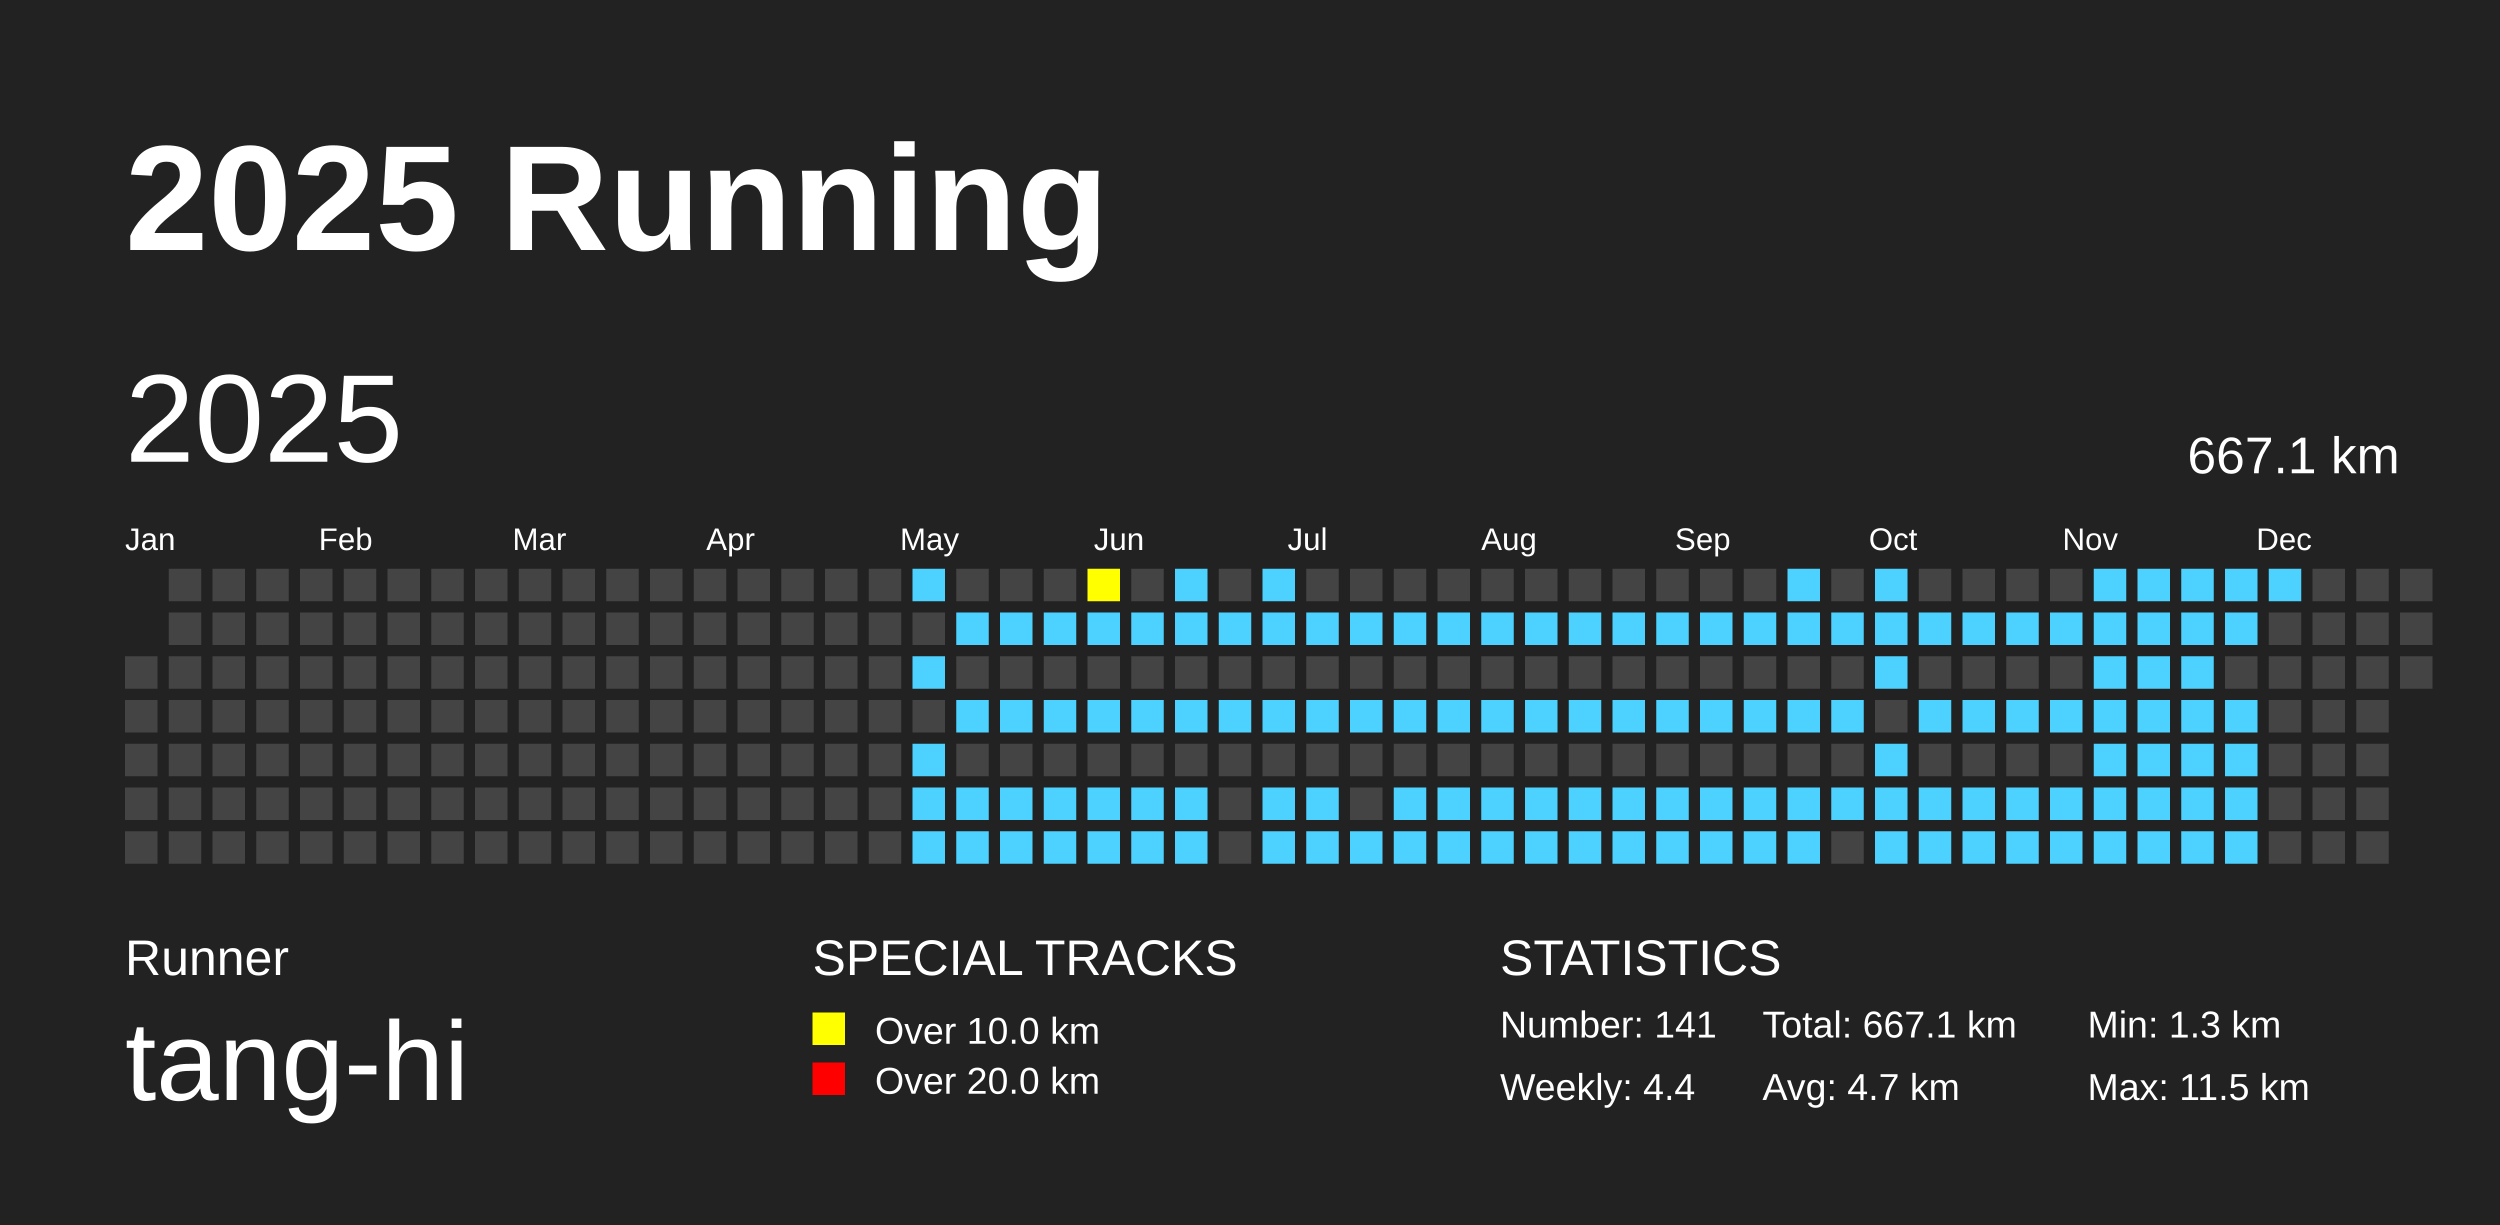
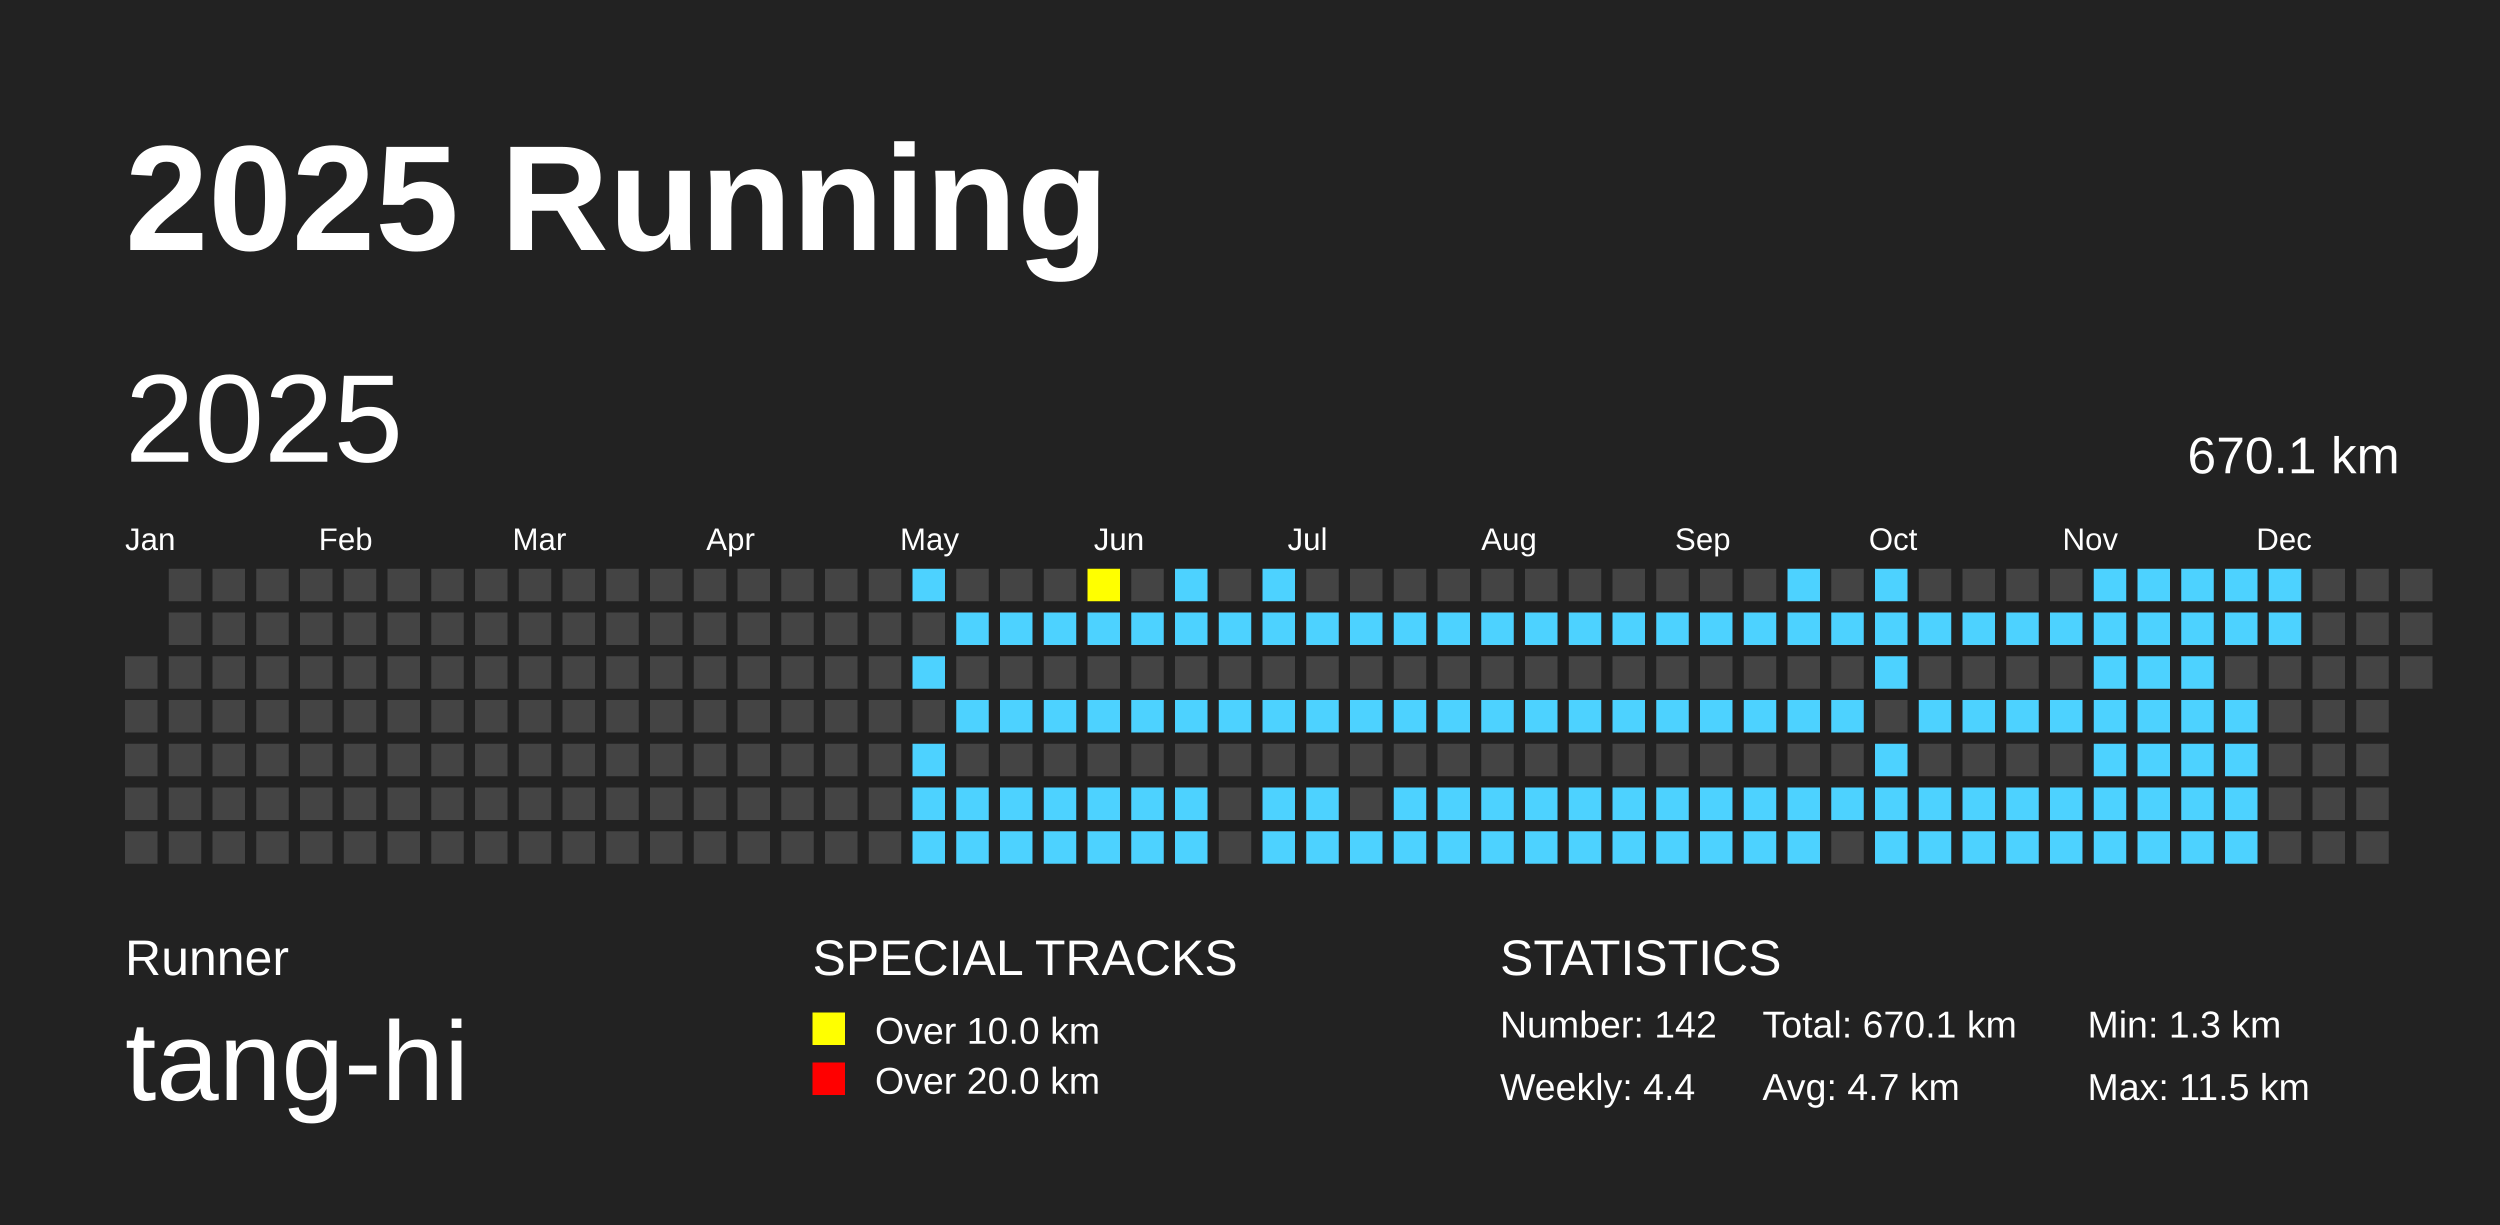
<svg xmlns="http://www.w3.org/2000/svg" baseProfile="full" height="98mm" version="1.1" viewBox="0,0,200,98" width="200mm">
  <defs />
  <rect fill="#222222" height="98" width="200" x="0" y="0" />
  <text fill="#FFFFFF" style="font-size:12px; font-family:Arial; font-weight:bold;" x="10" y="20">2025 Running</text>
  <text fill="#FFFFFF" style="font-size:4px; font-family:Arial" x="10" y="78">Runner</text>
  <text fill="#FFFFFF" style="font-size:9px; font-family:Arial" x="10" y="88">tang-hi</text>
  <text fill="#FFFFFF" style="font-size:4px; font-family:Arial" x="65" y="78">SPECIAL TRACKS</text>
  <rect fill="yellow" height="2.6" width="2.6" x="65" y="81" />
  <text fill="#FFFFFF" style="font-size:3px; font-family:Arial" x="70" y="83.5">Over 10.0 km</text>
  <rect fill="red" height="2.6" width="2.6" x="65" y="85" />
  <text fill="#FFFFFF" style="font-size:3px; font-family:Arial" x="70" y="87.5">Over 20.0 km</text>
  <text fill="#FFFFFF" style="font-size:4px; font-family:Arial" x="120" y="78">STATISTICS</text>
-   <text fill="#FFFFFF" style="font-size:3px; font-family:Arial" x="120" y="83">Number: 141</text>
+   <text fill="#FFFFFF" style="font-size:3px; font-family:Arial" x="120" y="83">Number: 142</text>
  <text fill="#FFFFFF" style="font-size:3px; font-family:Arial" x="120" y="88">Weekly: 4.4</text>
-   <text fill="#FFFFFF" style="font-size:3px; font-family:Arial" x="141" y="83">Total: 667.1 km</text>
+   <text fill="#FFFFFF" style="font-size:3px; font-family:Arial" x="141" y="83">Total: 670.1 km</text>
  <text fill="#FFFFFF" style="font-size:3px; font-family:Arial" x="141" y="88">Avg: 4.7 km</text>
  <text fill="#FFFFFF" style="font-size:3px; font-family:Arial" x="167" y="83">Min: 1.3 km</text>
  <text fill="#FFFFFF" style="font-size:3px; font-family:Arial" x="167" y="88">Max: 11.5 km</text>
  <text dominant-baseline="hanging" fill="#FFFFFF" style="font-size:10.0px; font-family:Arial;" x="10" y="30">2025</text>
-   <text dominant-baseline="hanging" fill="#FFFFFF" style="font-size:4.125px; font-family:Arial;" x="175" y="35">667.1 km</text>
+   <text dominant-baseline="hanging" fill="#FFFFFF" style="font-size:4.125px; font-family:Arial;" x="175" y="35">670.1 km</text>
  <text fill="#FFFFFF" style="font-size:2.5px; font-family:Arial" x="10.0" y="44">Jan</text>
  <text fill="#FFFFFF" style="font-size:2.5px; font-family:Arial" x="25.5" y="44">Feb</text>
  <text fill="#FFFFFF" style="font-size:2.5px; font-family:Arial" x="41.0" y="44">Mar</text>
  <text fill="#FFFFFF" style="font-size:2.5px; font-family:Arial" x="56.5" y="44">Apr</text>
  <text fill="#FFFFFF" style="font-size:2.5px; font-family:Arial" x="72.0" y="44">May</text>
  <text fill="#FFFFFF" style="font-size:2.5px; font-family:Arial" x="87.5" y="44">Jun</text>
  <text fill="#FFFFFF" style="font-size:2.5px; font-family:Arial" x="103.0" y="44">Jul</text>
  <text fill="#FFFFFF" style="font-size:2.5px; font-family:Arial" x="118.5" y="44">Aug</text>
  <text fill="#FFFFFF" style="font-size:2.5px; font-family:Arial" x="134.0" y="44">Sep</text>
  <text fill="#FFFFFF" style="font-size:2.5px; font-family:Arial" x="149.5" y="44">Oct</text>
  <text fill="#FFFFFF" style="font-size:2.5px; font-family:Arial" x="165.0" y="44">Nov</text>
  <text fill="#FFFFFF" style="font-size:2.5px; font-family:Arial" x="180.5" y="44">Dec</text>
  <rect fill="#444444" height="2.6" width="2.6" x="10.0" y="52.5" />
  <rect fill="#444444" height="2.6" width="2.6" x="10.0" y="56.0" />
  <rect fill="#444444" height="2.6" width="2.6" x="10.0" y="59.5" />
  <rect fill="#444444" height="2.6" width="2.6" x="10.0" y="63.0" />
  <rect fill="#444444" height="2.6" width="2.6" x="10.0" y="66.5" />
  <rect fill="#444444" height="2.6" width="2.6" x="13.5" y="45.5" />
  <rect fill="#444444" height="2.6" width="2.6" x="13.5" y="49.0" />
  <rect fill="#444444" height="2.6" width="2.6" x="13.5" y="52.5" />
  <rect fill="#444444" height="2.6" width="2.6" x="13.5" y="56.0" />
  <rect fill="#444444" height="2.6" width="2.6" x="13.5" y="59.5" />
  <rect fill="#444444" height="2.6" width="2.6" x="13.5" y="63.0" />
  <rect fill="#444444" height="2.6" width="2.6" x="13.5" y="66.5" />
  <rect fill="#444444" height="2.6" width="2.6" x="17.0" y="45.5" />
  <rect fill="#444444" height="2.6" width="2.6" x="17.0" y="49.0" />
  <rect fill="#444444" height="2.6" width="2.6" x="17.0" y="52.5" />
  <rect fill="#444444" height="2.6" width="2.6" x="17.0" y="56.0" />
  <rect fill="#444444" height="2.6" width="2.6" x="17.0" y="59.5" />
  <rect fill="#444444" height="2.6" width="2.6" x="17.0" y="63.0" />
  <rect fill="#444444" height="2.6" width="2.6" x="17.0" y="66.5" />
  <rect fill="#444444" height="2.6" width="2.6" x="20.5" y="45.5" />
  <rect fill="#444444" height="2.6" width="2.6" x="20.5" y="49.0" />
  <rect fill="#444444" height="2.6" width="2.6" x="20.5" y="52.5" />
  <rect fill="#444444" height="2.6" width="2.6" x="20.5" y="56.0" />
  <rect fill="#444444" height="2.6" width="2.6" x="20.5" y="59.5" />
  <rect fill="#444444" height="2.6" width="2.6" x="20.5" y="63.0" />
  <rect fill="#444444" height="2.6" width="2.6" x="20.5" y="66.5" />
  <rect fill="#444444" height="2.6" width="2.6" x="24.0" y="45.5" />
  <rect fill="#444444" height="2.6" width="2.6" x="24.0" y="49.0" />
  <rect fill="#444444" height="2.6" width="2.6" x="24.0" y="52.5" />
  <rect fill="#444444" height="2.6" width="2.6" x="24.0" y="56.0" />
  <rect fill="#444444" height="2.6" width="2.6" x="24.0" y="59.5" />
  <rect fill="#444444" height="2.6" width="2.6" x="24.0" y="63.0" />
  <rect fill="#444444" height="2.6" width="2.6" x="24.0" y="66.5" />
  <rect fill="#444444" height="2.6" width="2.6" x="27.5" y="45.5" />
  <rect fill="#444444" height="2.6" width="2.6" x="27.5" y="49.0" />
  <rect fill="#444444" height="2.6" width="2.6" x="27.5" y="52.5" />
  <rect fill="#444444" height="2.6" width="2.6" x="27.5" y="56.0" />
  <rect fill="#444444" height="2.6" width="2.6" x="27.5" y="59.5" />
  <rect fill="#444444" height="2.6" width="2.6" x="27.5" y="63.0" />
  <rect fill="#444444" height="2.6" width="2.6" x="27.5" y="66.5" />
  <rect fill="#444444" height="2.6" width="2.6" x="31.0" y="45.5" />
  <rect fill="#444444" height="2.6" width="2.6" x="31.0" y="49.0" />
  <rect fill="#444444" height="2.6" width="2.6" x="31.0" y="52.5" />
  <rect fill="#444444" height="2.6" width="2.6" x="31.0" y="56.0" />
  <rect fill="#444444" height="2.6" width="2.6" x="31.0" y="59.5" />
  <rect fill="#444444" height="2.6" width="2.6" x="31.0" y="63.0" />
  <rect fill="#444444" height="2.6" width="2.6" x="31.0" y="66.5" />
  <rect fill="#444444" height="2.6" width="2.6" x="34.5" y="45.5" />
  <rect fill="#444444" height="2.6" width="2.6" x="34.5" y="49.0" />
  <rect fill="#444444" height="2.6" width="2.6" x="34.5" y="52.5" />
  <rect fill="#444444" height="2.6" width="2.6" x="34.5" y="56.0" />
  <rect fill="#444444" height="2.6" width="2.6" x="34.5" y="59.5" />
  <rect fill="#444444" height="2.6" width="2.6" x="34.5" y="63.0" />
  <rect fill="#444444" height="2.6" width="2.6" x="34.5" y="66.5" />
  <rect fill="#444444" height="2.6" width="2.6" x="38.0" y="45.5" />
  <rect fill="#444444" height="2.6" width="2.6" x="38.0" y="49.0" />
  <rect fill="#444444" height="2.6" width="2.6" x="38.0" y="52.5" />
  <rect fill="#444444" height="2.6" width="2.6" x="38.0" y="56.0" />
  <rect fill="#444444" height="2.6" width="2.6" x="38.0" y="59.5" />
  <rect fill="#444444" height="2.6" width="2.6" x="38.0" y="63.0" />
  <rect fill="#444444" height="2.6" width="2.6" x="38.0" y="66.5" />
  <rect fill="#444444" height="2.6" width="2.6" x="41.5" y="45.5" />
  <rect fill="#444444" height="2.6" width="2.6" x="41.5" y="49.0" />
  <rect fill="#444444" height="2.6" width="2.6" x="41.5" y="52.5" />
  <rect fill="#444444" height="2.6" width="2.6" x="41.5" y="56.0" />
  <rect fill="#444444" height="2.6" width="2.6" x="41.5" y="59.5" />
  <rect fill="#444444" height="2.6" width="2.6" x="41.5" y="63.0" />
  <rect fill="#444444" height="2.6" width="2.6" x="41.5" y="66.5" />
  <rect fill="#444444" height="2.6" width="2.6" x="45.0" y="45.5" />
  <rect fill="#444444" height="2.6" width="2.6" x="45.0" y="49.0" />
  <rect fill="#444444" height="2.6" width="2.6" x="45.0" y="52.5" />
  <rect fill="#444444" height="2.6" width="2.6" x="45.0" y="56.0" />
  <rect fill="#444444" height="2.6" width="2.6" x="45.0" y="59.5" />
  <rect fill="#444444" height="2.6" width="2.6" x="45.0" y="63.0" />
  <rect fill="#444444" height="2.6" width="2.6" x="45.0" y="66.5" />
  <rect fill="#444444" height="2.6" width="2.6" x="48.5" y="45.5" />
  <rect fill="#444444" height="2.6" width="2.6" x="48.5" y="49.0" />
  <rect fill="#444444" height="2.6" width="2.6" x="48.5" y="52.5" />
  <rect fill="#444444" height="2.6" width="2.6" x="48.5" y="56.0" />
  <rect fill="#444444" height="2.6" width="2.6" x="48.5" y="59.5" />
  <rect fill="#444444" height="2.6" width="2.6" x="48.5" y="63.0" />
  <rect fill="#444444" height="2.6" width="2.6" x="48.5" y="66.5" />
  <rect fill="#444444" height="2.6" width="2.6" x="52.0" y="45.5" />
  <rect fill="#444444" height="2.6" width="2.6" x="52.0" y="49.0" />
  <rect fill="#444444" height="2.6" width="2.6" x="52.0" y="52.5" />
  <rect fill="#444444" height="2.6" width="2.6" x="52.0" y="56.0" />
  <rect fill="#444444" height="2.6" width="2.6" x="52.0" y="59.5" />
  <rect fill="#444444" height="2.6" width="2.6" x="52.0" y="63.0" />
  <rect fill="#444444" height="2.6" width="2.6" x="52.0" y="66.5" />
  <rect fill="#444444" height="2.6" width="2.6" x="55.5" y="45.5" />
  <rect fill="#444444" height="2.6" width="2.6" x="55.5" y="49.0" />
  <rect fill="#444444" height="2.6" width="2.6" x="55.5" y="52.5" />
  <rect fill="#444444" height="2.6" width="2.6" x="55.5" y="56.0" />
  <rect fill="#444444" height="2.6" width="2.6" x="55.5" y="59.5" />
  <rect fill="#444444" height="2.6" width="2.6" x="55.5" y="63.0" />
  <rect fill="#444444" height="2.6" width="2.6" x="55.5" y="66.5" />
  <rect fill="#444444" height="2.6" width="2.6" x="59.0" y="45.5" />
  <rect fill="#444444" height="2.6" width="2.6" x="59.0" y="49.0" />
  <rect fill="#444444" height="2.6" width="2.6" x="59.0" y="52.5" />
  <rect fill="#444444" height="2.6" width="2.6" x="59.0" y="56.0" />
  <rect fill="#444444" height="2.6" width="2.6" x="59.0" y="59.5" />
  <rect fill="#444444" height="2.6" width="2.6" x="59.0" y="63.0" />
  <rect fill="#444444" height="2.6" width="2.6" x="59.0" y="66.5" />
  <rect fill="#444444" height="2.6" width="2.6" x="62.5" y="45.5" />
  <rect fill="#444444" height="2.6" width="2.6" x="62.5" y="49.0" />
  <rect fill="#444444" height="2.6" width="2.6" x="62.5" y="52.5" />
  <rect fill="#444444" height="2.6" width="2.6" x="62.5" y="56.0" />
  <rect fill="#444444" height="2.6" width="2.6" x="62.5" y="59.5" />
  <rect fill="#444444" height="2.6" width="2.6" x="62.5" y="63.0" />
  <rect fill="#444444" height="2.6" width="2.6" x="62.5" y="66.5" />
  <rect fill="#444444" height="2.6" width="2.6" x="66.0" y="45.5" />
  <rect fill="#444444" height="2.6" width="2.6" x="66.0" y="49.0" />
  <rect fill="#444444" height="2.6" width="2.6" x="66.0" y="52.5" />
  <rect fill="#444444" height="2.6" width="2.6" x="66.0" y="56.0" />
  <rect fill="#444444" height="2.6" width="2.6" x="66.0" y="59.5" />
  <rect fill="#444444" height="2.6" width="2.6" x="66.0" y="63.0" />
  <rect fill="#444444" height="2.6" width="2.6" x="66.0" y="66.5" />
  <rect fill="#444444" height="2.6" width="2.6" x="69.5" y="45.5" />
  <rect fill="#444444" height="2.6" width="2.6" x="69.5" y="49.0" />
  <rect fill="#444444" height="2.6" width="2.6" x="69.5" y="52.5" />
  <rect fill="#444444" height="2.6" width="2.6" x="69.5" y="56.0" />
  <rect fill="#444444" height="2.6" width="2.6" x="69.5" y="59.5" />
  <rect fill="#444444" height="2.6" width="2.6" x="69.5" y="63.0" />
  <rect fill="#444444" height="2.6" width="2.6" x="69.5" y="66.5" />
  <rect fill="#4DD2FF" height="2.6" width="2.6" x="73.0" y="45.5" />
  <rect fill="#444444" height="2.6" width="2.6" x="73.0" y="49.0" />
  <rect fill="#4DD2FF" height="2.6" width="2.6" x="73.0" y="52.5" />
  <rect fill="#444444" height="2.6" width="2.6" x="73.0" y="56.0" />
  <rect fill="#4DD2FF" height="2.6" width="2.6" x="73.0" y="59.5" />
  <rect fill="#4DD2FF" height="2.6" width="2.6" x="73.0" y="63.0" />
  <rect fill="#4DD2FF" height="2.6" width="2.6" x="73.0" y="66.5" />
  <rect fill="#444444" height="2.6" width="2.6" x="76.5" y="45.5" />
  <rect fill="#4DD2FF" height="2.6" width="2.6" x="76.5" y="49.0" />
  <rect fill="#444444" height="2.6" width="2.6" x="76.5" y="52.5" />
  <rect fill="#4DD2FF" height="2.6" width="2.6" x="76.5" y="56.0" />
  <rect fill="#444444" height="2.6" width="2.6" x="76.5" y="59.5" />
  <rect fill="#4DD2FF" height="2.6" width="2.6" x="76.5" y="63.0" />
  <rect fill="#4DD2FF" height="2.6" width="2.6" x="76.5" y="66.5" />
  <rect fill="#444444" height="2.6" width="2.6" x="80.0" y="45.5" />
  <rect fill="#4DD2FF" height="2.6" width="2.6" x="80.0" y="49.0" />
  <rect fill="#444444" height="2.6" width="2.6" x="80.0" y="52.5" />
  <rect fill="#4DD2FF" height="2.6" width="2.6" x="80.0" y="56.0" />
  <rect fill="#444444" height="2.6" width="2.6" x="80.0" y="59.5" />
  <rect fill="#4DD2FF" height="2.6" width="2.6" x="80.0" y="63.0" />
  <rect fill="#4DD2FF" height="2.6" width="2.6" x="80.0" y="66.5" />
  <rect fill="#444444" height="2.6" width="2.6" x="83.5" y="45.5" />
  <rect fill="#4DD2FF" height="2.6" width="2.6" x="83.5" y="49.0" />
  <rect fill="#444444" height="2.6" width="2.6" x="83.5" y="52.5" />
  <rect fill="#4DD2FF" height="2.6" width="2.6" x="83.5" y="56.0" />
  <rect fill="#444444" height="2.6" width="2.6" x="83.5" y="59.5" />
  <rect fill="#4DD2FF" height="2.6" width="2.6" x="83.5" y="63.0" />
  <rect fill="#4DD2FF" height="2.6" width="2.6" x="83.5" y="66.5" />
  <rect fill="yellow" height="2.6" width="2.6" x="87.0" y="45.5" />
  <rect fill="#4DD2FF" height="2.6" width="2.6" x="87.0" y="49.0" />
  <rect fill="#444444" height="2.6" width="2.6" x="87.0" y="52.5" />
  <rect fill="#4DD2FF" height="2.6" width="2.6" x="87.0" y="56.0" />
  <rect fill="#444444" height="2.6" width="2.6" x="87.0" y="59.5" />
  <rect fill="#4DD2FF" height="2.6" width="2.6" x="87.0" y="63.0" />
  <rect fill="#4DD2FF" height="2.6" width="2.6" x="87.0" y="66.5" />
  <rect fill="#444444" height="2.6" width="2.6" x="90.5" y="45.5" />
  <rect fill="#4DD2FF" height="2.6" width="2.6" x="90.5" y="49.0" />
  <rect fill="#444444" height="2.6" width="2.6" x="90.5" y="52.5" />
  <rect fill="#4DD2FF" height="2.6" width="2.6" x="90.5" y="56.0" />
  <rect fill="#444444" height="2.6" width="2.6" x="90.5" y="59.5" />
  <rect fill="#4DD2FF" height="2.6" width="2.6" x="90.5" y="63.0" />
  <rect fill="#4DD2FF" height="2.6" width="2.6" x="90.5" y="66.5" />
  <rect fill="#4DD2FF" height="2.6" width="2.6" x="94.0" y="45.5" />
  <rect fill="#4DD2FF" height="2.6" width="2.6" x="94.0" y="49.0" />
  <rect fill="#444444" height="2.6" width="2.6" x="94.0" y="52.5" />
  <rect fill="#4DD2FF" height="2.6" width="2.6" x="94.0" y="56.0" />
  <rect fill="#444444" height="2.6" width="2.6" x="94.0" y="59.5" />
  <rect fill="#4DD2FF" height="2.6" width="2.6" x="94.0" y="63.0" />
  <rect fill="#4DD2FF" height="2.6" width="2.6" x="94.0" y="66.5" />
  <rect fill="#444444" height="2.6" width="2.6" x="97.5" y="45.5" />
  <rect fill="#4DD2FF" height="2.6" width="2.6" x="97.5" y="49.0" />
  <rect fill="#444444" height="2.6" width="2.6" x="97.5" y="52.5" />
  <rect fill="#4DD2FF" height="2.6" width="2.6" x="97.5" y="56.0" />
  <rect fill="#444444" height="2.6" width="2.6" x="97.5" y="59.5" />
  <rect fill="#444444" height="2.6" width="2.6" x="97.5" y="63.0" />
  <rect fill="#444444" height="2.6" width="2.6" x="97.5" y="66.5" />
  <rect fill="#4DD2FF" height="2.6" width="2.6" x="101.0" y="45.5" />
  <rect fill="#4DD2FF" height="2.6" width="2.6" x="101.0" y="49.0" />
  <rect fill="#444444" height="2.6" width="2.6" x="101.0" y="52.5" />
  <rect fill="#4DD2FF" height="2.6" width="2.6" x="101.0" y="56.0" />
  <rect fill="#444444" height="2.6" width="2.6" x="101.0" y="59.5" />
  <rect fill="#4DD2FF" height="2.6" width="2.6" x="101.0" y="63.0" />
  <rect fill="#4DD2FF" height="2.6" width="2.6" x="101.0" y="66.5" />
  <rect fill="#444444" height="2.6" width="2.6" x="104.5" y="45.5" />
  <rect fill="#4DD2FF" height="2.6" width="2.6" x="104.5" y="49.0" />
  <rect fill="#444444" height="2.6" width="2.6" x="104.5" y="52.5" />
  <rect fill="#4DD2FF" height="2.6" width="2.6" x="104.5" y="56.0" />
  <rect fill="#444444" height="2.6" width="2.6" x="104.5" y="59.5" />
  <rect fill="#4DD2FF" height="2.6" width="2.6" x="104.5" y="63.0" />
  <rect fill="#4DD2FF" height="2.6" width="2.6" x="104.5" y="66.5" />
  <rect fill="#444444" height="2.6" width="2.6" x="108.0" y="45.5" />
  <rect fill="#4DD2FF" height="2.6" width="2.6" x="108.0" y="49.0" />
  <rect fill="#444444" height="2.6" width="2.6" x="108.0" y="52.5" />
  <rect fill="#4DD2FF" height="2.6" width="2.6" x="108.0" y="56.0" />
  <rect fill="#444444" height="2.6" width="2.6" x="108.0" y="59.5" />
  <rect fill="#444444" height="2.6" width="2.6" x="108.0" y="63.0" />
  <rect fill="#4DD2FF" height="2.6" width="2.6" x="108.0" y="66.5" />
  <rect fill="#444444" height="2.6" width="2.6" x="111.5" y="45.5" />
  <rect fill="#4DD2FF" height="2.6" width="2.6" x="111.5" y="49.0" />
  <rect fill="#444444" height="2.6" width="2.6" x="111.5" y="52.5" />
  <rect fill="#4DD2FF" height="2.6" width="2.6" x="111.5" y="56.0" />
  <rect fill="#444444" height="2.6" width="2.6" x="111.5" y="59.5" />
  <rect fill="#4DD2FF" height="2.6" width="2.6" x="111.5" y="63.0" />
  <rect fill="#4DD2FF" height="2.6" width="2.6" x="111.5" y="66.5" />
  <rect fill="#444444" height="2.6" width="2.6" x="115.0" y="45.5" />
  <rect fill="#4DD2FF" height="2.6" width="2.6" x="115.0" y="49.0" />
  <rect fill="#444444" height="2.6" width="2.6" x="115.0" y="52.5" />
  <rect fill="#4DD2FF" height="2.6" width="2.6" x="115.0" y="56.0" />
  <rect fill="#444444" height="2.6" width="2.6" x="115.0" y="59.5" />
  <rect fill="#4DD2FF" height="2.6" width="2.6" x="115.0" y="63.0" />
  <rect fill="#4DD2FF" height="2.6" width="2.6" x="115.0" y="66.5" />
  <rect fill="#444444" height="2.6" width="2.6" x="118.5" y="45.5" />
  <rect fill="#4DD2FF" height="2.6" width="2.6" x="118.5" y="49.0" />
  <rect fill="#444444" height="2.6" width="2.6" x="118.5" y="52.5" />
  <rect fill="#4DD2FF" height="2.6" width="2.6" x="118.5" y="56.0" />
  <rect fill="#444444" height="2.6" width="2.6" x="118.5" y="59.5" />
  <rect fill="#4DD2FF" height="2.6" width="2.6" x="118.5" y="63.0" />
  <rect fill="#4DD2FF" height="2.6" width="2.6" x="118.5" y="66.5" />
  <rect fill="#444444" height="2.6" width="2.6" x="122.0" y="45.5" />
  <rect fill="#4DD2FF" height="2.6" width="2.6" x="122.0" y="49.0" />
  <rect fill="#444444" height="2.6" width="2.6" x="122.0" y="52.5" />
  <rect fill="#4DD2FF" height="2.6" width="2.6" x="122.0" y="56.0" />
  <rect fill="#444444" height="2.6" width="2.6" x="122.0" y="59.5" />
  <rect fill="#4DD2FF" height="2.6" width="2.6" x="122.0" y="63.0" />
  <rect fill="#4DD2FF" height="2.6" width="2.6" x="122.0" y="66.5" />
  <rect fill="#444444" height="2.6" width="2.6" x="125.5" y="45.5" />
  <rect fill="#4DD2FF" height="2.6" width="2.6" x="125.5" y="49.0" />
  <rect fill="#444444" height="2.6" width="2.6" x="125.5" y="52.5" />
  <rect fill="#4DD2FF" height="2.6" width="2.6" x="125.5" y="56.0" />
  <rect fill="#444444" height="2.6" width="2.6" x="125.5" y="59.5" />
  <rect fill="#4DD2FF" height="2.6" width="2.6" x="125.5" y="63.0" />
  <rect fill="#4DD2FF" height="2.6" width="2.6" x="125.5" y="66.5" />
  <rect fill="#444444" height="2.6" width="2.6" x="129.0" y="45.5" />
  <rect fill="#4DD2FF" height="2.6" width="2.6" x="129.0" y="49.0" />
  <rect fill="#444444" height="2.6" width="2.6" x="129.0" y="52.5" />
  <rect fill="#4DD2FF" height="2.6" width="2.6" x="129.0" y="56.0" />
  <rect fill="#444444" height="2.6" width="2.6" x="129.0" y="59.5" />
  <rect fill="#4DD2FF" height="2.6" width="2.6" x="129.0" y="63.0" />
  <rect fill="#4DD2FF" height="2.6" width="2.6" x="129.0" y="66.5" />
  <rect fill="#444444" height="2.6" width="2.6" x="132.5" y="45.5" />
  <rect fill="#4DD2FF" height="2.6" width="2.6" x="132.5" y="49.0" />
  <rect fill="#444444" height="2.6" width="2.6" x="132.5" y="52.5" />
  <rect fill="#4DD2FF" height="2.6" width="2.6" x="132.5" y="56.0" />
  <rect fill="#444444" height="2.6" width="2.6" x="132.5" y="59.5" />
  <rect fill="#4DD2FF" height="2.6" width="2.6" x="132.5" y="63.0" />
  <rect fill="#4DD2FF" height="2.6" width="2.6" x="132.5" y="66.5" />
  <rect fill="#444444" height="2.6" width="2.6" x="136.0" y="45.5" />
  <rect fill="#4DD2FF" height="2.6" width="2.6" x="136.0" y="49.0" />
  <rect fill="#444444" height="2.6" width="2.6" x="136.0" y="52.5" />
  <rect fill="#4DD2FF" height="2.6" width="2.6" x="136.0" y="56.0" />
  <rect fill="#444444" height="2.6" width="2.6" x="136.0" y="59.5" />
  <rect fill="#4DD2FF" height="2.6" width="2.6" x="136.0" y="63.0" />
  <rect fill="#4DD2FF" height="2.6" width="2.6" x="136.0" y="66.5" />
  <rect fill="#444444" height="2.6" width="2.6" x="139.5" y="45.5" />
  <rect fill="#4DD2FF" height="2.6" width="2.6" x="139.5" y="49.0" />
  <rect fill="#444444" height="2.6" width="2.6" x="139.5" y="52.5" />
  <rect fill="#4DD2FF" height="2.6" width="2.6" x="139.5" y="56.0" />
  <rect fill="#444444" height="2.6" width="2.6" x="139.5" y="59.5" />
  <rect fill="#4DD2FF" height="2.6" width="2.6" x="139.5" y="63.0" />
  <rect fill="#4DD2FF" height="2.6" width="2.6" x="139.5" y="66.5" />
  <rect fill="#4DD2FF" height="2.6" width="2.6" x="143.0" y="45.5" />
  <rect fill="#4DD2FF" height="2.6" width="2.6" x="143.0" y="49.0" />
  <rect fill="#444444" height="2.6" width="2.6" x="143.0" y="52.5" />
  <rect fill="#4DD2FF" height="2.6" width="2.6" x="143.0" y="56.0" />
  <rect fill="#444444" height="2.6" width="2.6" x="143.0" y="59.5" />
  <rect fill="#4DD2FF" height="2.6" width="2.6" x="143.0" y="63.0" />
  <rect fill="#4DD2FF" height="2.6" width="2.6" x="143.0" y="66.5" />
  <rect fill="#444444" height="2.6" width="2.6" x="146.5" y="45.5" />
  <rect fill="#4DD2FF" height="2.6" width="2.6" x="146.5" y="49.0" />
  <rect fill="#444444" height="2.6" width="2.6" x="146.5" y="52.5" />
  <rect fill="#4DD2FF" height="2.6" width="2.6" x="146.5" y="56.0" />
  <rect fill="#444444" height="2.6" width="2.6" x="146.5" y="59.5" />
  <rect fill="#4DD2FF" height="2.6" width="2.6" x="146.5" y="63.0" />
  <rect fill="#444444" height="2.6" width="2.6" x="146.5" y="66.5" />
  <rect fill="#4DD2FF" height="2.6" width="2.6" x="150.0" y="45.5" />
  <rect fill="#4DD2FF" height="2.6" width="2.6" x="150.0" y="49.0" />
  <rect fill="#4DD2FF" height="2.6" width="2.6" x="150.0" y="52.5" />
  <rect fill="#444444" height="2.6" width="2.6" x="150.0" y="56.0" />
  <rect fill="#4DD2FF" height="2.6" width="2.6" x="150.0" y="59.5" />
  <rect fill="#4DD2FF" height="2.6" width="2.6" x="150.0" y="63.0" />
  <rect fill="#4DD2FF" height="2.6" width="2.6" x="150.0" y="66.5" />
  <rect fill="#444444" height="2.6" width="2.6" x="153.5" y="45.5" />
  <rect fill="#4DD2FF" height="2.6" width="2.6" x="153.5" y="49.0" />
  <rect fill="#444444" height="2.6" width="2.6" x="153.5" y="52.5" />
  <rect fill="#4DD2FF" height="2.6" width="2.6" x="153.5" y="56.0" />
  <rect fill="#444444" height="2.6" width="2.6" x="153.5" y="59.5" />
  <rect fill="#4DD2FF" height="2.6" width="2.6" x="153.5" y="63.0" />
  <rect fill="#4DD2FF" height="2.6" width="2.6" x="153.5" y="66.5" />
  <rect fill="#444444" height="2.6" width="2.6" x="157.0" y="45.5" />
  <rect fill="#4DD2FF" height="2.6" width="2.6" x="157.0" y="49.0" />
  <rect fill="#444444" height="2.6" width="2.6" x="157.0" y="52.5" />
  <rect fill="#4DD2FF" height="2.6" width="2.6" x="157.0" y="56.0" />
  <rect fill="#444444" height="2.6" width="2.6" x="157.0" y="59.5" />
  <rect fill="#4DD2FF" height="2.6" width="2.6" x="157.0" y="63.0" />
  <rect fill="#4DD2FF" height="2.6" width="2.6" x="157.0" y="66.5" />
  <rect fill="#444444" height="2.6" width="2.6" x="160.5" y="45.5" />
  <rect fill="#4DD2FF" height="2.6" width="2.6" x="160.5" y="49.0" />
  <rect fill="#444444" height="2.6" width="2.6" x="160.5" y="52.5" />
  <rect fill="#4DD2FF" height="2.6" width="2.6" x="160.5" y="56.0" />
  <rect fill="#444444" height="2.6" width="2.6" x="160.5" y="59.5" />
  <rect fill="#4DD2FF" height="2.6" width="2.6" x="160.5" y="63.0" />
  <rect fill="#4DD2FF" height="2.6" width="2.6" x="160.5" y="66.5" />
  <rect fill="#444444" height="2.6" width="2.6" x="164.0" y="45.5" />
  <rect fill="#4DD2FF" height="2.6" width="2.6" x="164.0" y="49.0" />
  <rect fill="#444444" height="2.6" width="2.6" x="164.0" y="52.5" />
  <rect fill="#4DD2FF" height="2.6" width="2.6" x="164.0" y="56.0" />
  <rect fill="#444444" height="2.6" width="2.6" x="164.0" y="59.5" />
  <rect fill="#4DD2FF" height="2.6" width="2.6" x="164.0" y="63.0" />
  <rect fill="#4DD2FF" height="2.6" width="2.6" x="164.0" y="66.5" />
  <rect fill="#4DD2FF" height="2.6" width="2.6" x="167.5" y="45.5" />
  <rect fill="#4DD2FF" height="2.6" width="2.6" x="167.5" y="49.0" />
  <rect fill="#4DD2FF" height="2.6" width="2.6" x="167.5" y="52.5" />
  <rect fill="#4DD2FF" height="2.6" width="2.6" x="167.5" y="56.0" />
  <rect fill="#4DD2FF" height="2.6" width="2.6" x="167.5" y="59.5" />
  <rect fill="#4DD2FF" height="2.6" width="2.6" x="167.5" y="63.0" />
  <rect fill="#4DD2FF" height="2.6" width="2.6" x="167.5" y="66.5" />
  <rect fill="#4DD2FF" height="2.6" width="2.6" x="171.0" y="45.5" />
  <rect fill="#4DD2FF" height="2.6" width="2.6" x="171.0" y="49.0" />
  <rect fill="#4DD2FF" height="2.6" width="2.6" x="171.0" y="52.5" />
  <rect fill="#4DD2FF" height="2.6" width="2.6" x="171.0" y="56.0" />
  <rect fill="#4DD2FF" height="2.6" width="2.6" x="171.0" y="59.5" />
  <rect fill="#4DD2FF" height="2.6" width="2.6" x="171.0" y="63.0" />
  <rect fill="#4DD2FF" height="2.6" width="2.6" x="171.0" y="66.5" />
  <rect fill="#4DD2FF" height="2.6" width="2.6" x="174.5" y="45.5" />
  <rect fill="#4DD2FF" height="2.6" width="2.6" x="174.5" y="49.0" />
  <rect fill="#4DD2FF" height="2.6" width="2.6" x="174.5" y="52.5" />
  <rect fill="#4DD2FF" height="2.6" width="2.6" x="174.5" y="56.0" />
  <rect fill="#4DD2FF" height="2.6" width="2.6" x="174.5" y="59.5" />
  <rect fill="#4DD2FF" height="2.6" width="2.6" x="174.5" y="63.0" />
  <rect fill="#4DD2FF" height="2.6" width="2.6" x="174.5" y="66.5" />
  <rect fill="#4DD2FF" height="2.6" width="2.6" x="178.0" y="45.5" />
  <rect fill="#4DD2FF" height="2.6" width="2.6" x="178.0" y="49.0" />
  <rect fill="#444444" height="2.6" width="2.6" x="178.0" y="52.5" />
  <rect fill="#4DD2FF" height="2.6" width="2.6" x="178.0" y="56.0" />
  <rect fill="#4DD2FF" height="2.6" width="2.6" x="178.0" y="59.5" />
  <rect fill="#4DD2FF" height="2.6" width="2.6" x="178.0" y="63.0" />
  <rect fill="#4DD2FF" height="2.6" width="2.6" x="178.0" y="66.5" />
  <rect fill="#4DD2FF" height="2.6" width="2.6" x="181.5" y="45.5" />
-   <rect fill="#444444" height="2.6" width="2.6" x="181.5" y="49.0" />
+   <rect fill="#4DD2FF" height="2.6" width="2.6" x="181.5" y="49.0" />
  <rect fill="#444444" height="2.6" width="2.6" x="181.5" y="52.5" />
  <rect fill="#444444" height="2.6" width="2.6" x="181.5" y="56.0" />
  <rect fill="#444444" height="2.6" width="2.6" x="181.5" y="59.5" />
  <rect fill="#444444" height="2.6" width="2.6" x="181.5" y="63.0" />
  <rect fill="#444444" height="2.6" width="2.6" x="181.5" y="66.5" />
  <rect fill="#444444" height="2.6" width="2.6" x="185.0" y="45.5" />
  <rect fill="#444444" height="2.6" width="2.6" x="185.0" y="49.0" />
  <rect fill="#444444" height="2.6" width="2.6" x="185.0" y="52.5" />
  <rect fill="#444444" height="2.6" width="2.6" x="185.0" y="56.0" />
  <rect fill="#444444" height="2.6" width="2.6" x="185.0" y="59.5" />
  <rect fill="#444444" height="2.6" width="2.6" x="185.0" y="63.0" />
  <rect fill="#444444" height="2.6" width="2.6" x="185.0" y="66.5" />
  <rect fill="#444444" height="2.6" width="2.6" x="188.5" y="45.5" />
  <rect fill="#444444" height="2.6" width="2.6" x="188.5" y="49.0" />
  <rect fill="#444444" height="2.6" width="2.6" x="188.5" y="52.5" />
  <rect fill="#444444" height="2.6" width="2.6" x="188.5" y="56.0" />
  <rect fill="#444444" height="2.6" width="2.6" x="188.5" y="59.5" />
  <rect fill="#444444" height="2.6" width="2.6" x="188.5" y="63.0" />
  <rect fill="#444444" height="2.6" width="2.6" x="188.5" y="66.5" />
  <rect fill="#444444" height="2.6" width="2.6" x="192.0" y="45.5" />
  <rect fill="#444444" height="2.6" width="2.6" x="192.0" y="49.0" />
  <rect fill="#444444" height="2.6" width="2.6" x="192.0" y="52.5" />
</svg>
